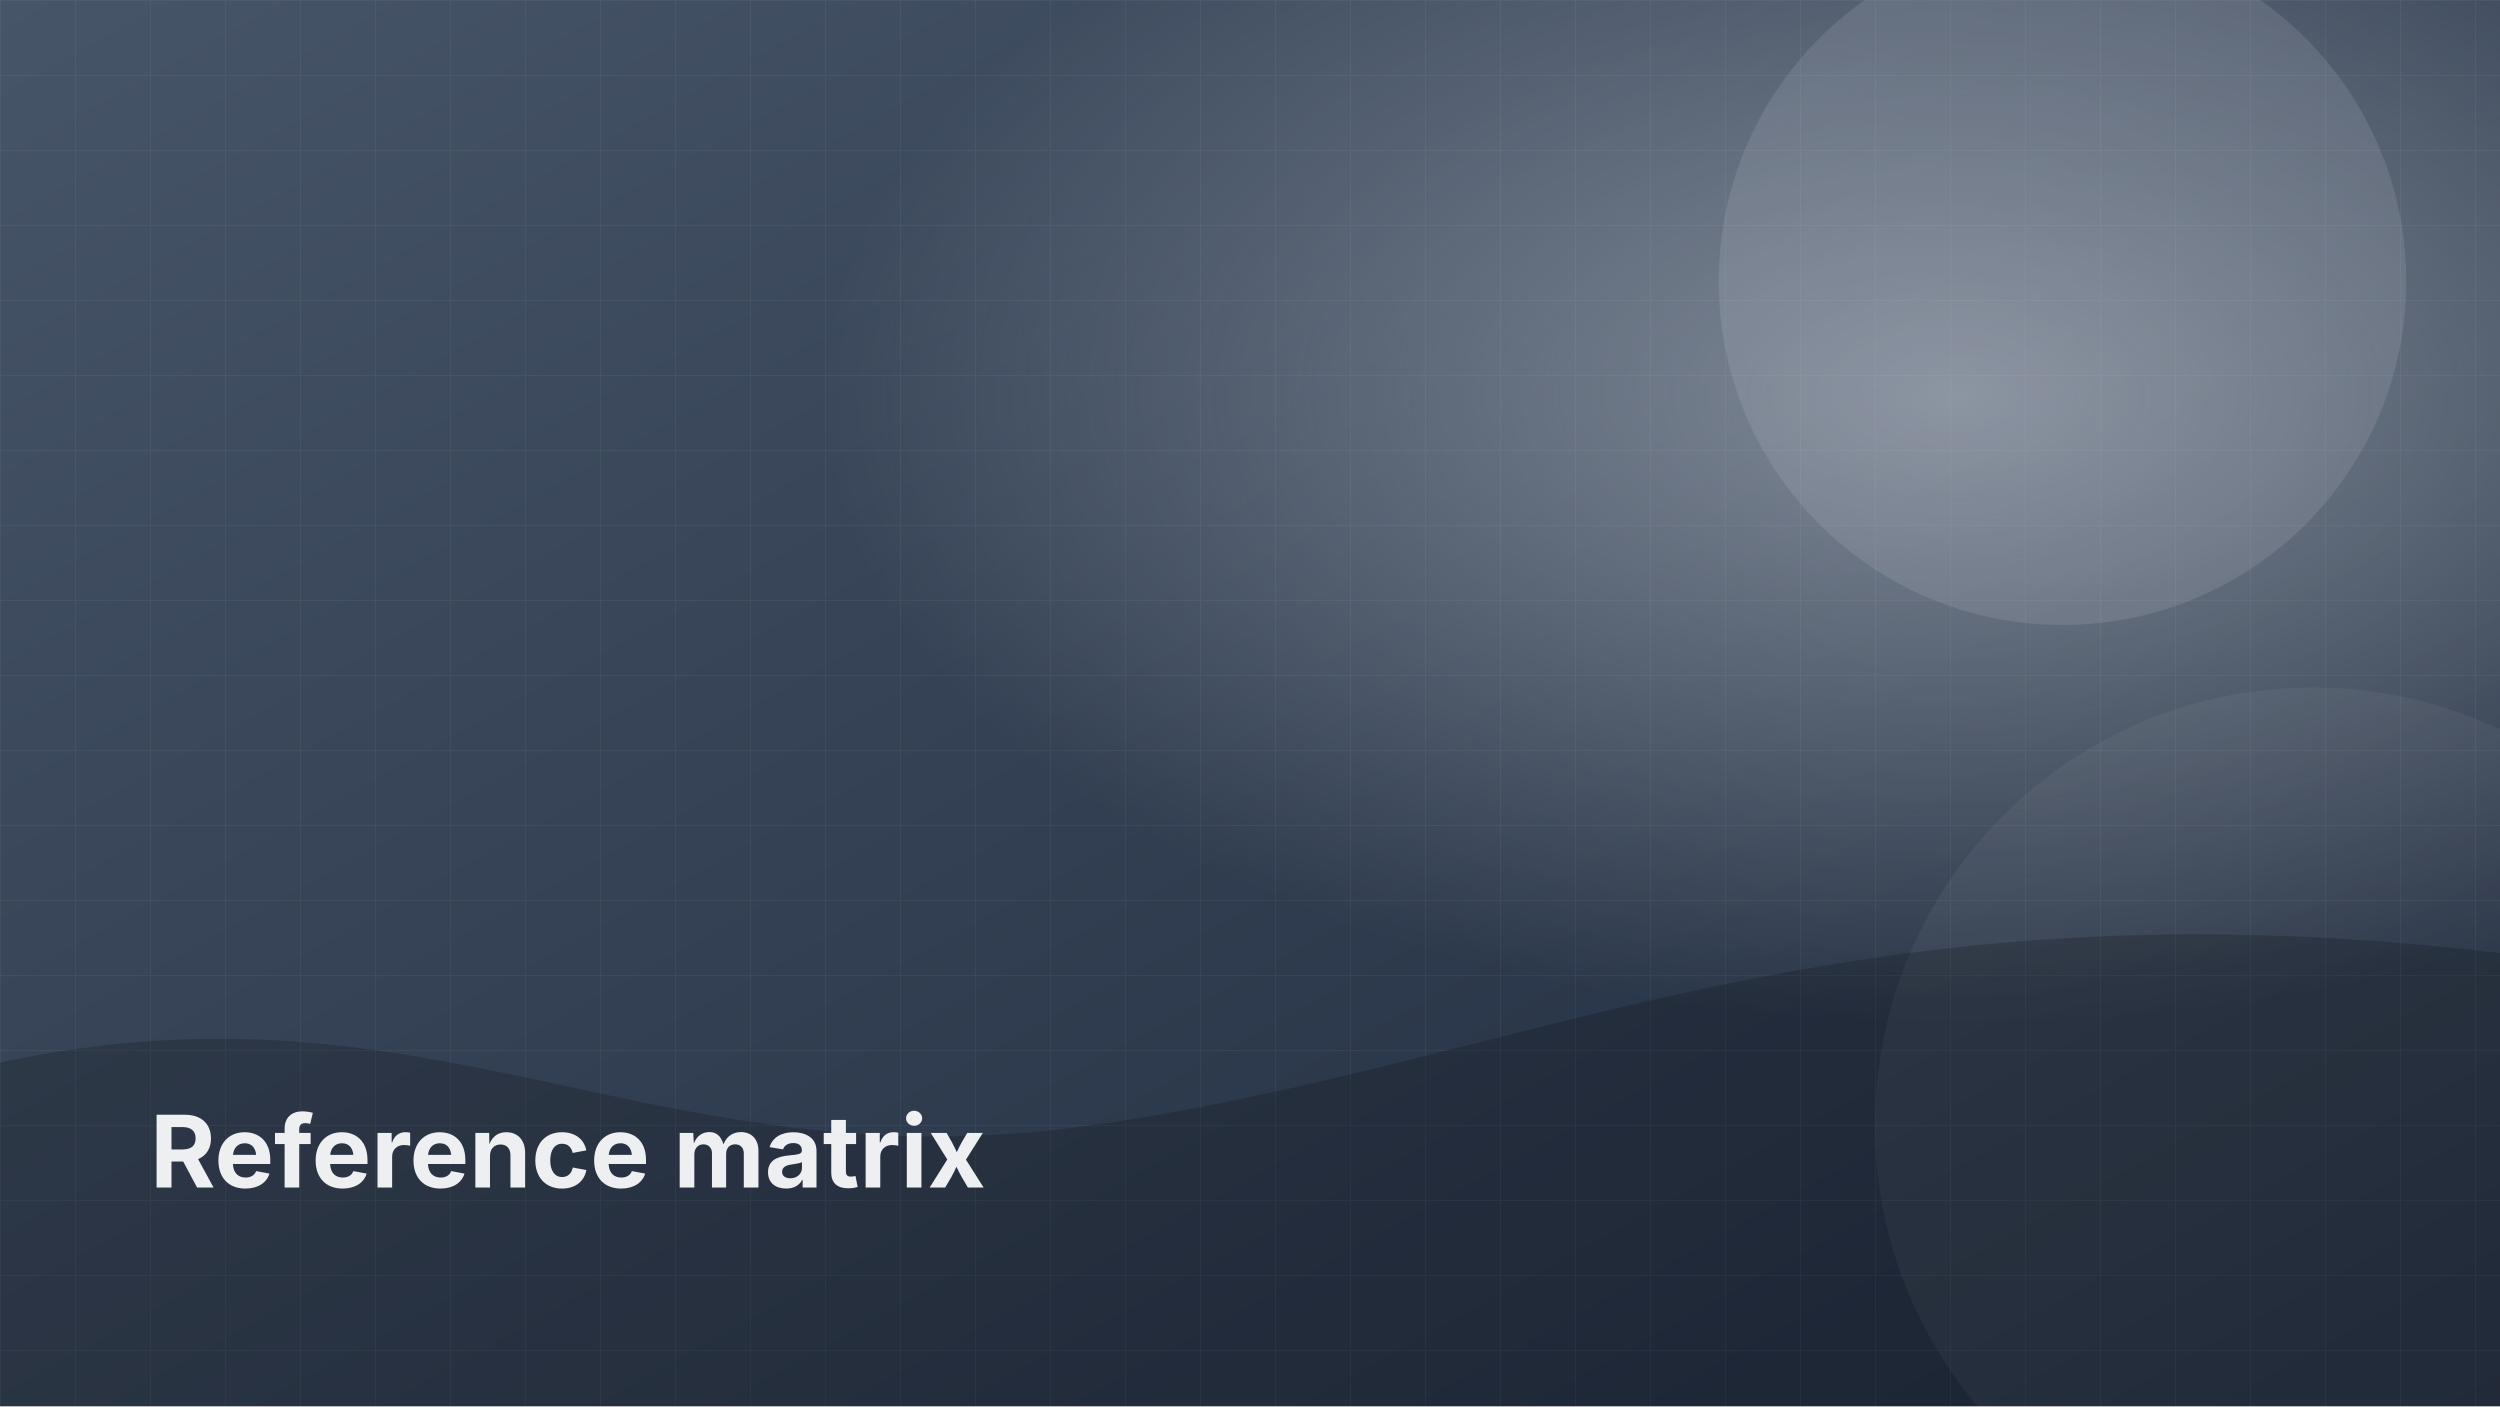
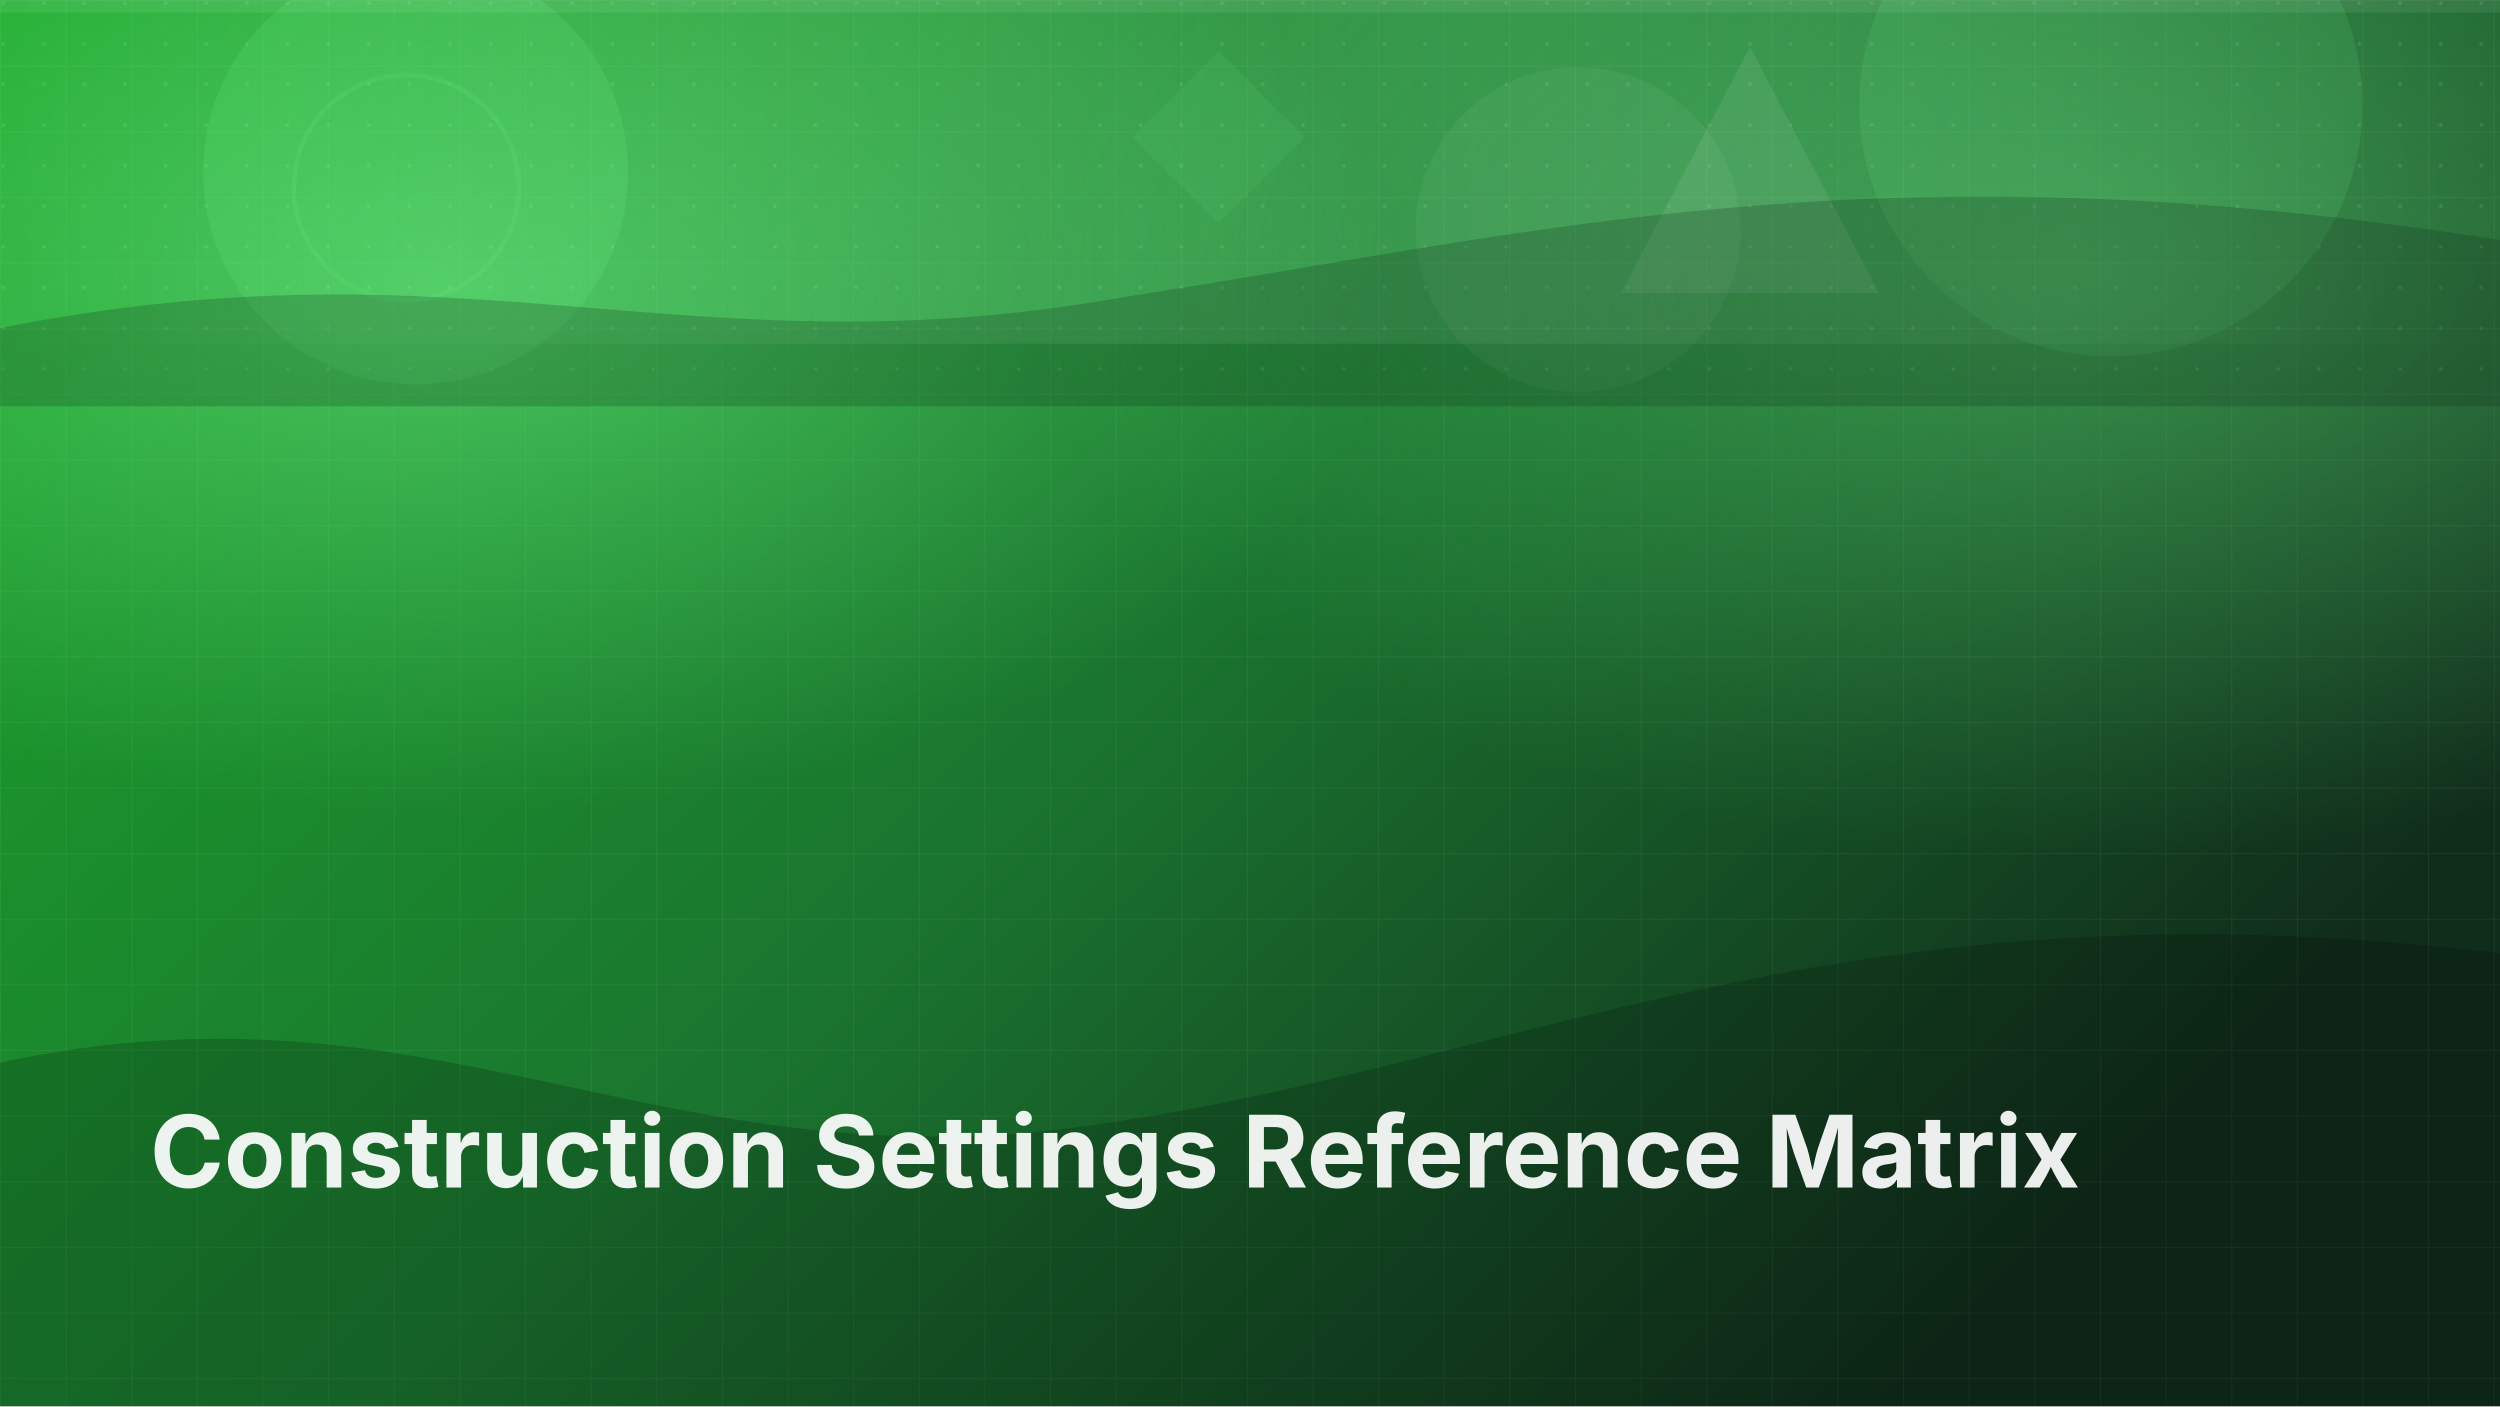
- <svg xmlns="http://www.w3.org/2000/svg" width="1600" height="900" viewBox="0 0 1600 900" role="img" aria-label="Reference matrix">
+ <svg xmlns="http://www.w3.org/2000/svg" width="1600" height="900" viewBox="0 0 1600 900" role="img" aria-label="Construction Settings Reference Matrix">
  <defs>
-     <linearGradient id="g" x1="0" y1="0" x2="1" y2="1">
-       <stop offset="0%" stop-color="#475569" />
-       <stop offset="100%" stop-color="#1e293b" />
+     <linearGradient id="g" x1="0" y1="0" x2="1" y2="0.55">
+       <stop offset="0%" stop-color="#1ba729" />
+       <stop offset="55%" stop-color="#1a752f" />
+       <stop offset="100%" stop-color="#102d1b" />
    </linearGradient>
-     <radialGradient id="glow" cx="78%" cy="28%" r="45%">
-       <stop offset="0%" stop-color="#e2e8f0" stop-opacity="0.45" />
-       <stop offset="100%" stop-color="#e2e8f0" stop-opacity="0" />
+     <linearGradient id="sheen" x1="0" y1="0" x2="1" y2="0">
+       <stop offset="0%" stop-color="#ffffff" stop-opacity="0" />
+       <stop offset="45%" stop-color="#a0eeb7" stop-opacity="0.18" />
+       <stop offset="100%" stop-color="#ffffff" stop-opacity="0" />
+     </linearGradient>
+     <radialGradient id="glowA" cx="18%" cy="20%" r="38%">
+       <stop offset="0%" stop-color="#6eed87" stop-opacity="0.55" />
+       <stop offset="100%" stop-color="#6eed87" stop-opacity="0" />
    </radialGradient>
-     <pattern id="grid" width="48" height="48" patternUnits="userSpaceOnUse">
-       <path d="M48 0H0V48" fill="none" stroke="white" stroke-opacity="0.06" stroke-width="1" />
+     <radialGradient id="glowB" cx="83%" cy="19%" r="42%">
+       <stop offset="0%" stop-color="#6eed87" stop-opacity="0.4" />
+       <stop offset="100%" stop-color="#6eed87" stop-opacity="0" />
+     </radialGradient>
+     <pattern id="grid" width="42" height="42" patternUnits="userSpaceOnUse">
+       <path d="M42 0H0V42" fill="none" stroke="white" stroke-opacity="0.07" stroke-width="1" />
+     </pattern>
+     <pattern id="dots" width="26" height="26" patternUnits="userSpaceOnUse">
+       <circle cx="2" cy="2" r="1.2" fill="white" fill-opacity="0.1" />
    </pattern>
  </defs>
  <rect width="1600" height="900" fill="url(#g)" />
  <rect width="1600" height="900" fill="url(#grid)" />
-   <rect width="1600" height="900" fill="url(#glow)" />
-   <circle cx="1320" cy="180" r="220" fill="#e2e8f0" fill-opacity="0.12" />
-   <circle cx="1480" cy="720" r="280" fill="white" fill-opacity="0.05" />
+   <rect width="1600" height="220" fill="url(#sheen)" />
+   <rect width="1600" height="900" fill="url(#glowA)" />
+   <rect width="1600" height="900" fill="url(#glowB)" />
+   <rect width="1600" height="260" fill="url(#dots)" />
+   <circle cx="266" cy="110" r="136" fill="#6eed87" fill-opacity="0.16" />
+   <circle cx="1351" cy="67" r="161" fill="#6eed87" fill-opacity="0.12" />
+   <circle cx="1010" cy="147" r="104" fill="#ffffff" fill-opacity="0.05" />
+   <path d="M1120 30 L1202.5 187.5 L1037.5 187.5 Z" fill="#ffffff" fill-opacity="0.08" />
+   <path d="M780 33 L835 88 L780 143 L725 88 Z" fill="#6eed87" fill-opacity="0.09" />
+   <circle cx="260" cy="120" r="72" fill="none" stroke="#6eed87" stroke-opacity="0.14" stroke-width="3" />
+   <path d="M0 210 C301 150 440.5 240 720 190 C980 150 1199.5 90 1600 153.667 V260 H0 Z" fill="#102d1b" fill-opacity="0.22" />
+   <path d="M0 0 H1600 V8 H0 Z" fill="#ffffff" fill-opacity="0.08" />
  <path d="M0 680 C280 620 420 760 700 720 C980 680 1180 560 1600 610 V900 H0 Z" fill="black" fill-opacity="0.18" />
-   <text x="96" y="760" fill="white" fill-opacity="0.92" font-family="ui-sans-serif, system-ui, -apple-system, Segoe UI, sans-serif" font-size="64" font-weight="650">Reference matrix</text>
+   <text x="96" y="760" fill="white" fill-opacity="0.92" font-family="ui-sans-serif, system-ui, -apple-system, Segoe UI, sans-serif" font-size="64" font-weight="650">Construction Settings Reference Matrix</text>
</svg>
